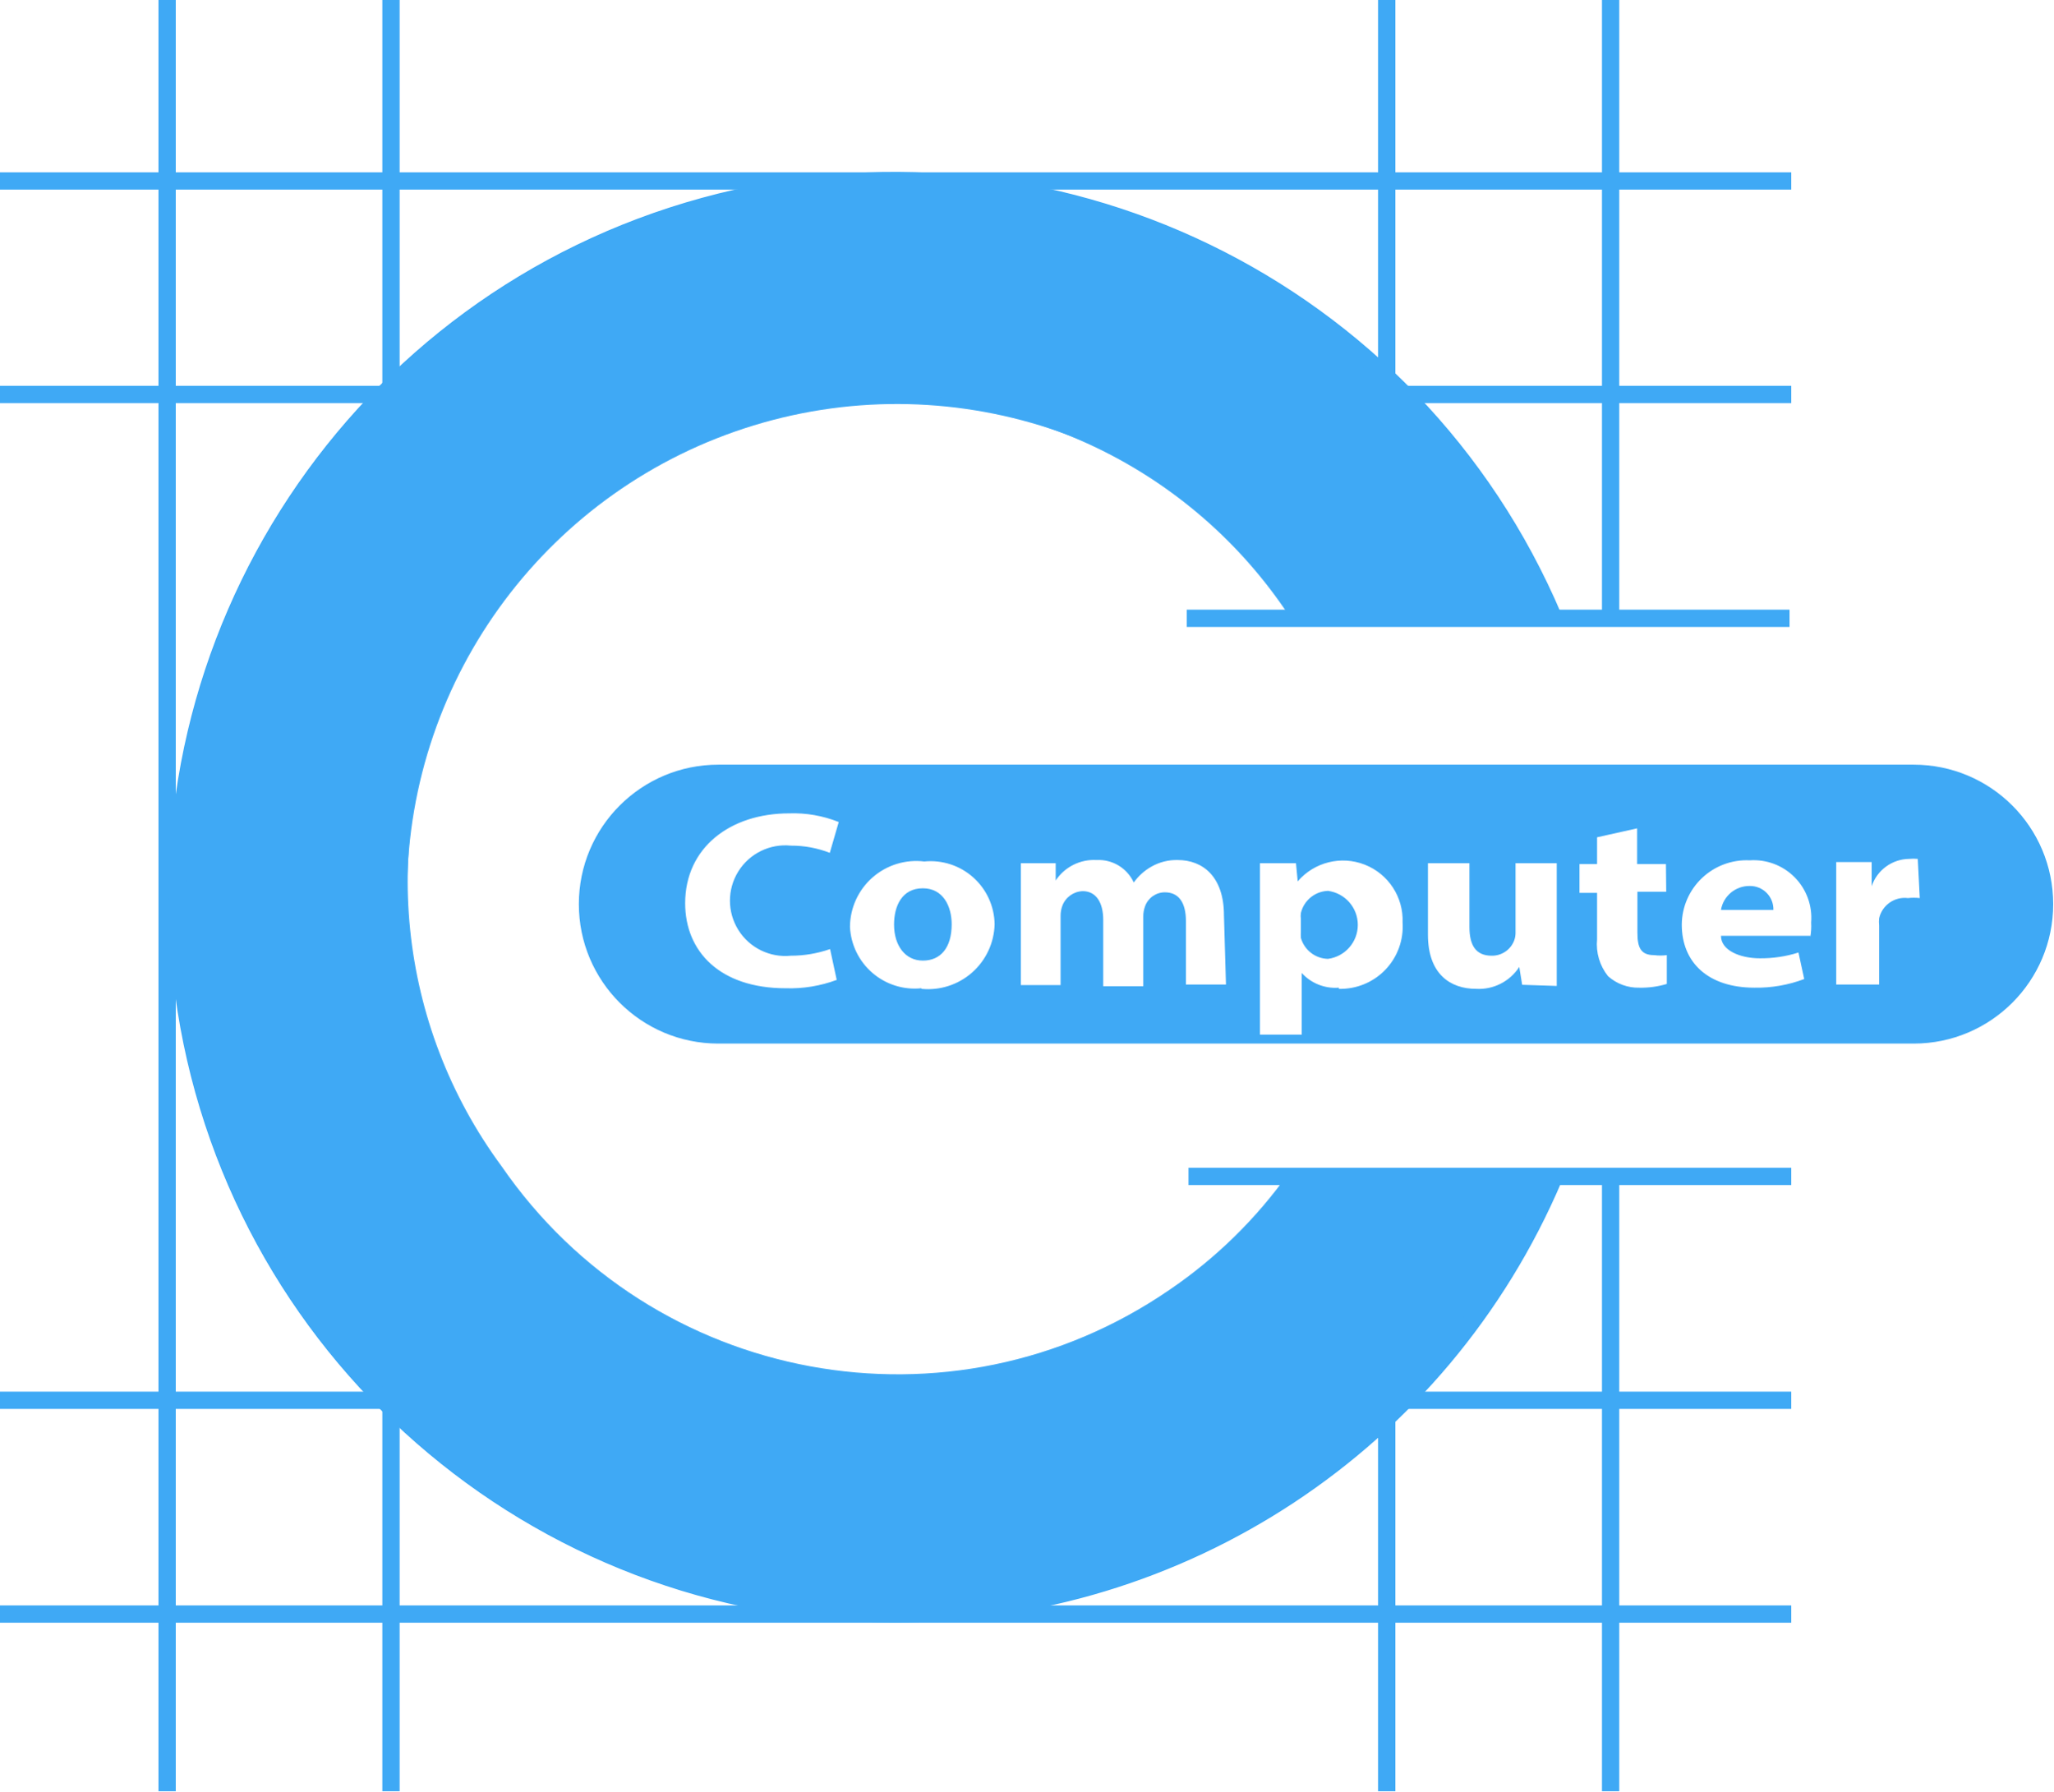
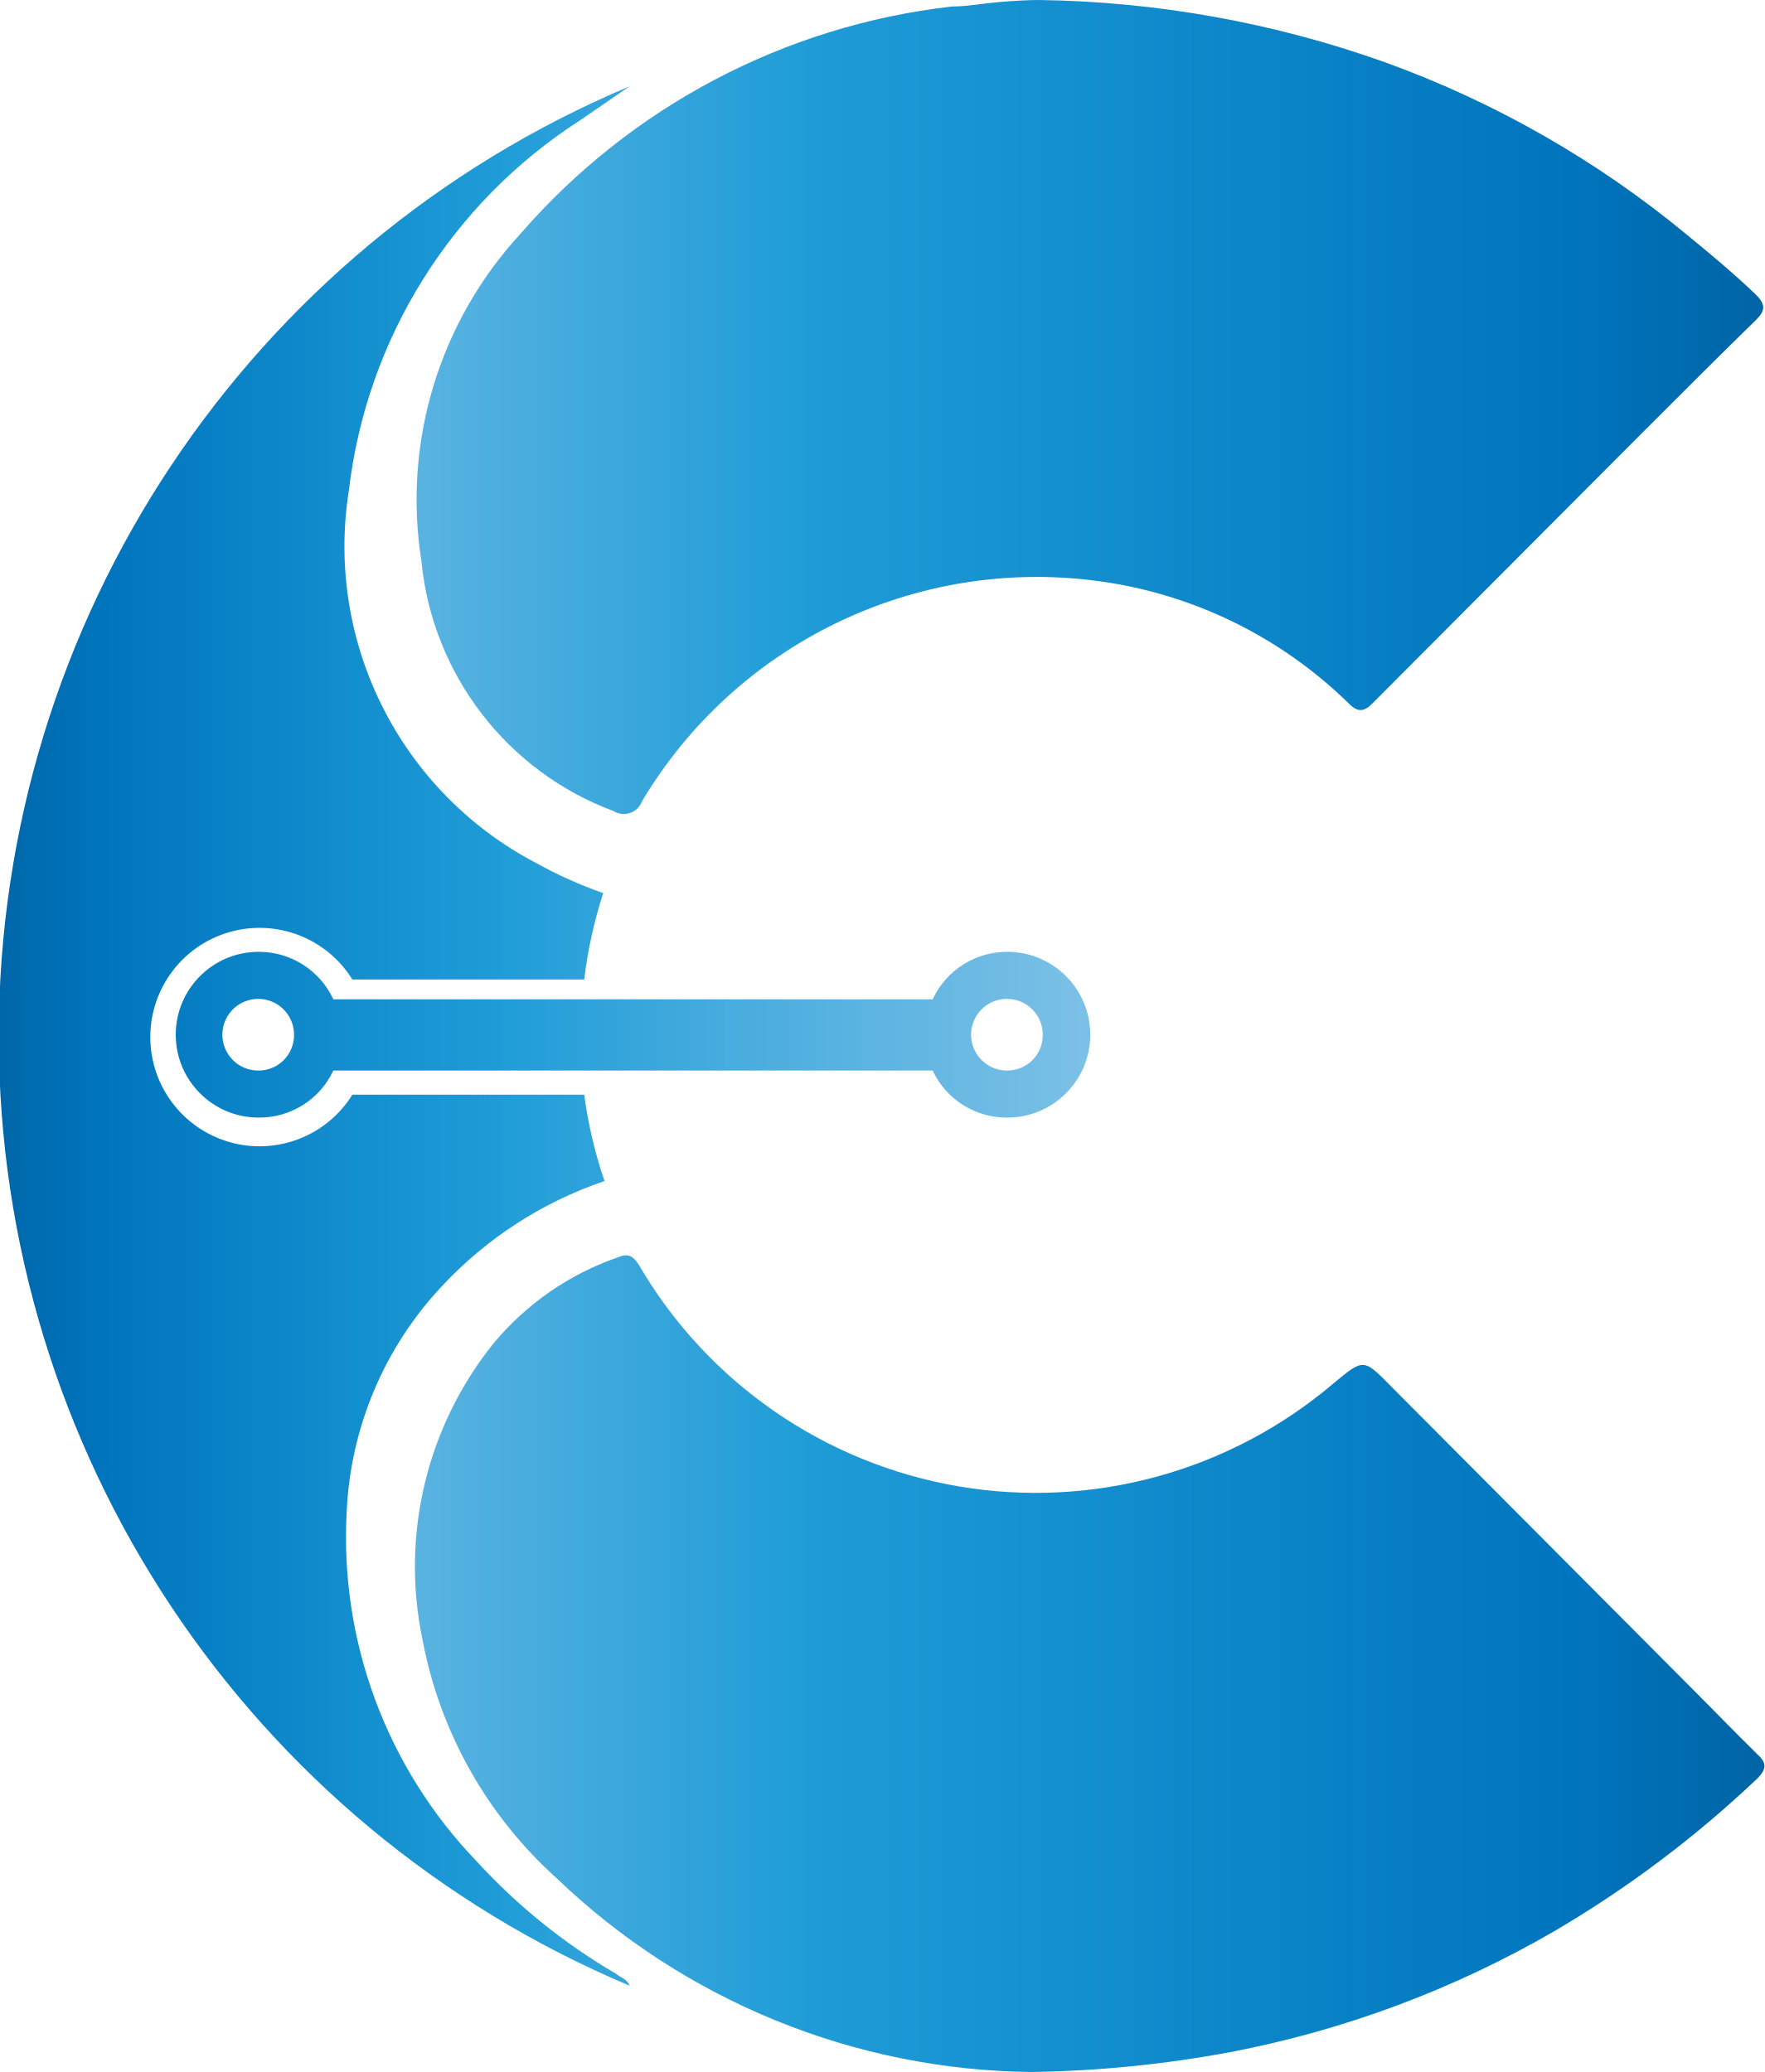
- <svg xmlns="http://www.w3.org/2000/svg" id="Layer_1" data-name="Layer 1" viewBox="0 0 71.26 62.17">
+ <svg xmlns="http://www.w3.org/2000/svg" xmlns:xlink="http://www.w3.org/1999/xlink" id="Layer_1" data-name="Layer 1" viewBox="0 0 40.87 48">
  <defs>
-     <style>.cls-1,.cls-3{fill:#3fa9f5;}.cls-2{fill:none;}.cls-3{fill-rule:evenodd;}</style>
+     <style>.cls-1{fill:url(#linear-gradient);}.cls-2{fill:url(#linear-gradient-2);}.cls-3{fill:url(#Sky);}.cls-4{fill:url(#Sky-2);}</style>
+     <linearGradient id="linear-gradient" x1="46.14" y1="24.02" x2="1.02" y2="24.02" gradientUnits="userSpaceOnUse">
+       <stop offset="0" stop-color="#cce0f4" />
+       <stop offset="0.08" stop-color="#c3dcf2" />
+       <stop offset="0.21" stop-color="#a9d2ee" />
+       <stop offset="0.37" stop-color="#80c2e7" />
+       <stop offset="0.57" stop-color="#47acde" />
+       <stop offset="0.69" stop-color="#1e9cd7" />
+       <stop offset="0.89" stop-color="#0075be" />
+       <stop offset="0.99" stop-color="#005b97" />
+     </linearGradient>
+     <linearGradient id="linear-gradient-2" x1="46.14" y1="23.97" x2="1.02" y2="23.97" xlink:href="#linear-gradient" />
+     <linearGradient id="Sky" x1="-10.79" y1="9.43" x2="47.51" y2="9.43" gradientUnits="userSpaceOnUse">
+       <stop offset="0" stop-color="#cce0f4" />
+       <stop offset="0.06" stop-color="#c3dcf2" />
+       <stop offset="0.17" stop-color="#a9d2ee" />
+       <stop offset="0.31" stop-color="#80c2e7" />
+       <stop offset="0.46" stop-color="#47acde" />
+       <stop offset="0.57" stop-color="#1e9cd7" />
+       <stop offset="0.87" stop-color="#0075be" />
+       <stop offset="0.99" stop-color="#005b97" />
+     </linearGradient>
+     <linearGradient id="Sky-2" x1="-10.79" y1="38.56" x2="47.51" y2="38.56" xlink:href="#Sky" />
  </defs>
-   <rect class="cls-1" x="41.19" y="21.16" width="20.92" height="0.6" />
-   <line class="cls-2" x1="62.11" y1="21.46" x2="41.19" y2="21.46" />
-   <rect class="cls-1" x="41.25" y="40.53" width="20.92" height="0.6" />
-   <line class="cls-2" x1="62.17" y1="40.83" x2="41.25" y2="40.83" />
-   <rect class="cls-1" y="5.98" width="62.17" height="0.6" />
-   <line class="cls-2" x1="62.17" y1="6.28" y2="6.28" />
-   <rect class="cls-1" y="13.39" width="62.17" height="0.6" />
-   <line class="cls-2" x1="62.17" y1="13.69" y2="13.69" />
-   <rect class="cls-1" y="48.3" width="62.17" height="0.6" />
-   <line class="cls-2" x1="62.17" y1="48.6" y2="48.6" />
-   <rect class="cls-1" y="55.72" width="62.17" height="0.6" />
-   <line class="cls-2" x1="62.17" y1="56.02" y2="56.02" />
-   <rect class="cls-1" x="5.5" width="0.6" height="62.17" />
-   <line class="cls-2" x1="5.8" x2="5.8" y2="62.17" />
-   <rect class="cls-1" x="13.27" width="0.6" height="62.17" />
-   <line class="cls-2" x1="13.57" x2="13.57" y2="62.17" />
-   <rect class="cls-1" x="47.83" y="40.89" width="0.6" height="21.28" />
-   <polyline class="cls-3" points="48.12 62.17 48.12 49.21 48.12 40.89" />
-   <rect class="cls-1" x="47.83" width="0.6" height="21.4" />
-   <polyline class="cls-3" points="48.12 21.4 48.12 13.09 48.12 0" />
-   <rect class="cls-1" x="55.6" y="40.89" width="0.6" height="21.28" />
-   <line class="cls-2" x1="55.9" y1="62.17" x2="55.9" y2="40.89" />
-   <rect class="cls-1" x="55.6" width="0.6" height="21.4" />
-   <line class="cls-2" x1="55.9" y1="21.4" x2="55.9" />
-   <path class="cls-3" d="M91.19,41.72a24.88,24.88,0,1,1,0-19.49H82.41a17,17,0,1,0-.17,19.49Z" transform="translate(-37.27 -0.83)" />
-   <path class="cls-1" d="M68.3,57.14a25.17,25.17,0,1,1,23.16-35l.18.42H82.25l-.09-.13A16.68,16.68,0,1,0,54.68,41.31a16.68,16.68,0,0,0,23.19,4.28A16.35,16.35,0,0,0,82,41.54l.09-.12h9.56l-.18.42A25.15,25.15,0,0,1,68.3,57.14Zm0-49.74A24.57,24.57,0,1,0,90.73,42H82.39a17.38,17.38,0,0,1-4.18,4.07,17.28,17.28,0,1,1,4.35-24.16h8.17A24.57,24.57,0,0,0,68.3,7.4Z" transform="translate(-37.27 -0.83)" />
-   <path class="cls-1" d="M83.42,31.75a1,1,0,0,0-1,.77.75.75,0,0,0,0,.21v.41a1.94,1.94,0,0,0,0,.24,1,1,0,0,0,.94.73,1.19,1.19,0,0,0,0-2.36Z" transform="translate(-37.27 -0.83)" />
-   <path class="cls-1" d="M69.3,31.66c-.73,0-1,.62-1,1.26h0c0,.72.38,1.25,1,1.25s1-.45,1-1.26C70.3,32.28,70,31.66,69.3,31.66Z" transform="translate(-37.27 -0.83)" />
-   <path class="cls-1" d="M98,31.58H98a1,1,0,0,0-1,.83h1.82A.81.81,0,0,0,98,31.58Z" transform="translate(-37.27 -0.83)" />
-   <path class="cls-1" d="M103.69,27.37H62.2a4.84,4.84,0,0,0,0,9.68h41.49a4.84,4.84,0,1,0,0-9.68ZM64.73,34a4.12,4.12,0,0,0,1.35-.23l.23,1.07a4.66,4.66,0,0,1-1.77.29c-2.29,0-3.49-1.28-3.49-2.95,0-1.93,1.56-3.12,3.61-3.12a4.24,4.24,0,0,1,1.72.3l-.31,1.07a3.67,3.67,0,0,0-1.35-.25,1.92,1.92,0,1,0,0,3.82Zm4.52,1.13A2.25,2.25,0,0,1,66.77,33a2.3,2.3,0,0,1,2.58-2.27,2.22,2.22,0,0,1,2.44,2.18A2.31,2.31,0,0,1,69.25,35.15ZM79.82,35H78.43V32.8c0-.66-.26-1-.73-1a.73.73,0,0,0-.69.49,1,1,0,0,0-.06.35v2.42H75.56v-2.3c0-.61-.25-1-.71-1a.78.78,0,0,0-.71.51,1,1,0,0,0-.06.34v2.41H72.7V32.18c0-.55,0-1,0-1.39h1.21l0,.6h0a1.59,1.59,0,0,1,1.42-.71,1.34,1.34,0,0,1,1.29.78h0a1.89,1.89,0,0,1,.61-.55,1.75,1.75,0,0,1,.92-.23c.86,0,1.6.57,1.6,1.92Zm3.92.11a1.57,1.57,0,0,1-1.29-.51h0v2.14H81V32.25c0-.58,0-1.06,0-1.46h1.25l.06.63h0a2.07,2.07,0,0,1,3.64,1.43A2.16,2.16,0,0,1,83.74,35.15Zm6.36-.1L90,34.39h0a1.67,1.67,0,0,1-1.5.76c-.9,0-1.67-.52-1.67-1.88V30.79h1.44V33c0,.65.23,1,.77,1a.82.82,0,0,0,.78-.52.74.74,0,0,0,.05-.25V30.79H91.3v2.87c0,.59,0,1.05,0,1.39Zm5-3.23h-1v1.41c0,.52.11.79.58.79a1.68,1.68,0,0,0,.44,0v1a3.07,3.07,0,0,1-.95.13,1.57,1.57,0,0,1-1.09-.4,1.78,1.78,0,0,1-.38-1.28V31.82h-.61v-1h.61v-.93l1.39-.31v1.24h1Zm5,1.53H97c0,.51.67.78,1.35.78a4.31,4.31,0,0,0,1.34-.2l.2.92a4.67,4.67,0,0,1-1.73.3c-1.6,0-2.52-.87-2.52-2.19A2.25,2.25,0,0,1,98,30.69a2,2,0,0,1,2.13,2.16A2.07,2.07,0,0,1,100.1,33.35ZM103.9,32a1.84,1.84,0,0,0-.41,0,.91.91,0,0,0-1,.7,1.06,1.06,0,0,0,0,.25V35H101v-2.8c0-.7,0-1.09,0-1.45h1.23l0,.84h0a1.39,1.39,0,0,1,1.3-.95,1.53,1.53,0,0,1,.3,0Z" transform="translate(-37.27 -0.83)" />
+   <path class="cls-1" d="M18.15,46a23.87,23.87,0,0,1,0-44L17,2.79a11.83,11.83,0,0,0-5.35,8.57A8.28,8.28,0,0,0,16,20a10.07,10.07,0,0,0,1.54.69,10.63,10.63,0,0,0-.44,2H11.73a2.53,2.53,0,1,0,0,2.67H17.1a10.45,10.45,0,0,0,.47,2A9.18,9.18,0,0,0,13.8,29.8,8.17,8.17,0,0,0,11.6,35a10.83,10.83,0,0,0,3,8.11,13.81,13.81,0,0,0,3.23,2.61C17.94,45.81,18.1,45.85,18.15,46Z" transform="translate(-3.57)" />
+   <path class="cls-2" d="M26.9,22.05a1.9,1.9,0,0,0-1.73,1.1H11.29a1.9,1.9,0,0,0-1.73-1.1,1.92,1.92,0,1,0,0,3.84,1.89,1.89,0,0,0,1.73-1.09H25.17a1.89,1.89,0,0,0,1.73,1.09,1.92,1.92,0,1,0,0-3.84ZM9.56,24.8a.83.83,0,1,1,.82-.83A.82.82,0,0,1,9.56,24.8Zm17.34,0a.83.83,0,1,1,.82-.83A.82.82,0,0,1,26.9,24.8Z" transform="translate(-3.57)" />
+   <path class="cls-3" d="M27.64,0a24.86,24.86,0,0,1,8,1.44,23.53,23.53,0,0,1,7,4c.55.45,1.09.9,1.6,1.39.23.23.21.37,0,.58-.89.87-1.77,1.75-2.65,2.63l-6.22,6.24c-.21.22-.36.23-.58,0A10.24,10.24,0,0,0,29,13.46a10.65,10.65,0,0,0-10.56,5.1.45.45,0,0,1-.66.23A6.89,6.89,0,0,1,13.33,13a9.09,9.09,0,0,1,2.29-7.58,15.57,15.57,0,0,1,10-5.27c.35,0,.71-.07,1.06-.1S27.38,0,27.64,0Z" transform="translate(-3.57)" />
+   <path class="cls-4" d="M27.46,48a16.13,16.13,0,0,1-11-4.49,9.89,9.89,0,0,1-3.1-5.5A8.26,8.26,0,0,1,15,31.12a6.52,6.52,0,0,1,2.9-2c.24-.1.35,0,.47.19a10.64,10.64,0,0,0,16.08,2.74c.71-.59.7-.58,1.35.08L42.64,39c.55.55,1.09,1.11,1.64,1.65.22.2.19.34,0,.54a25.73,25.73,0,0,1-4.7,3.54,23.91,23.91,0,0,1-7.52,2.81A27.35,27.35,0,0,1,27.46,48Z" transform="translate(-3.57)" />
</svg>
